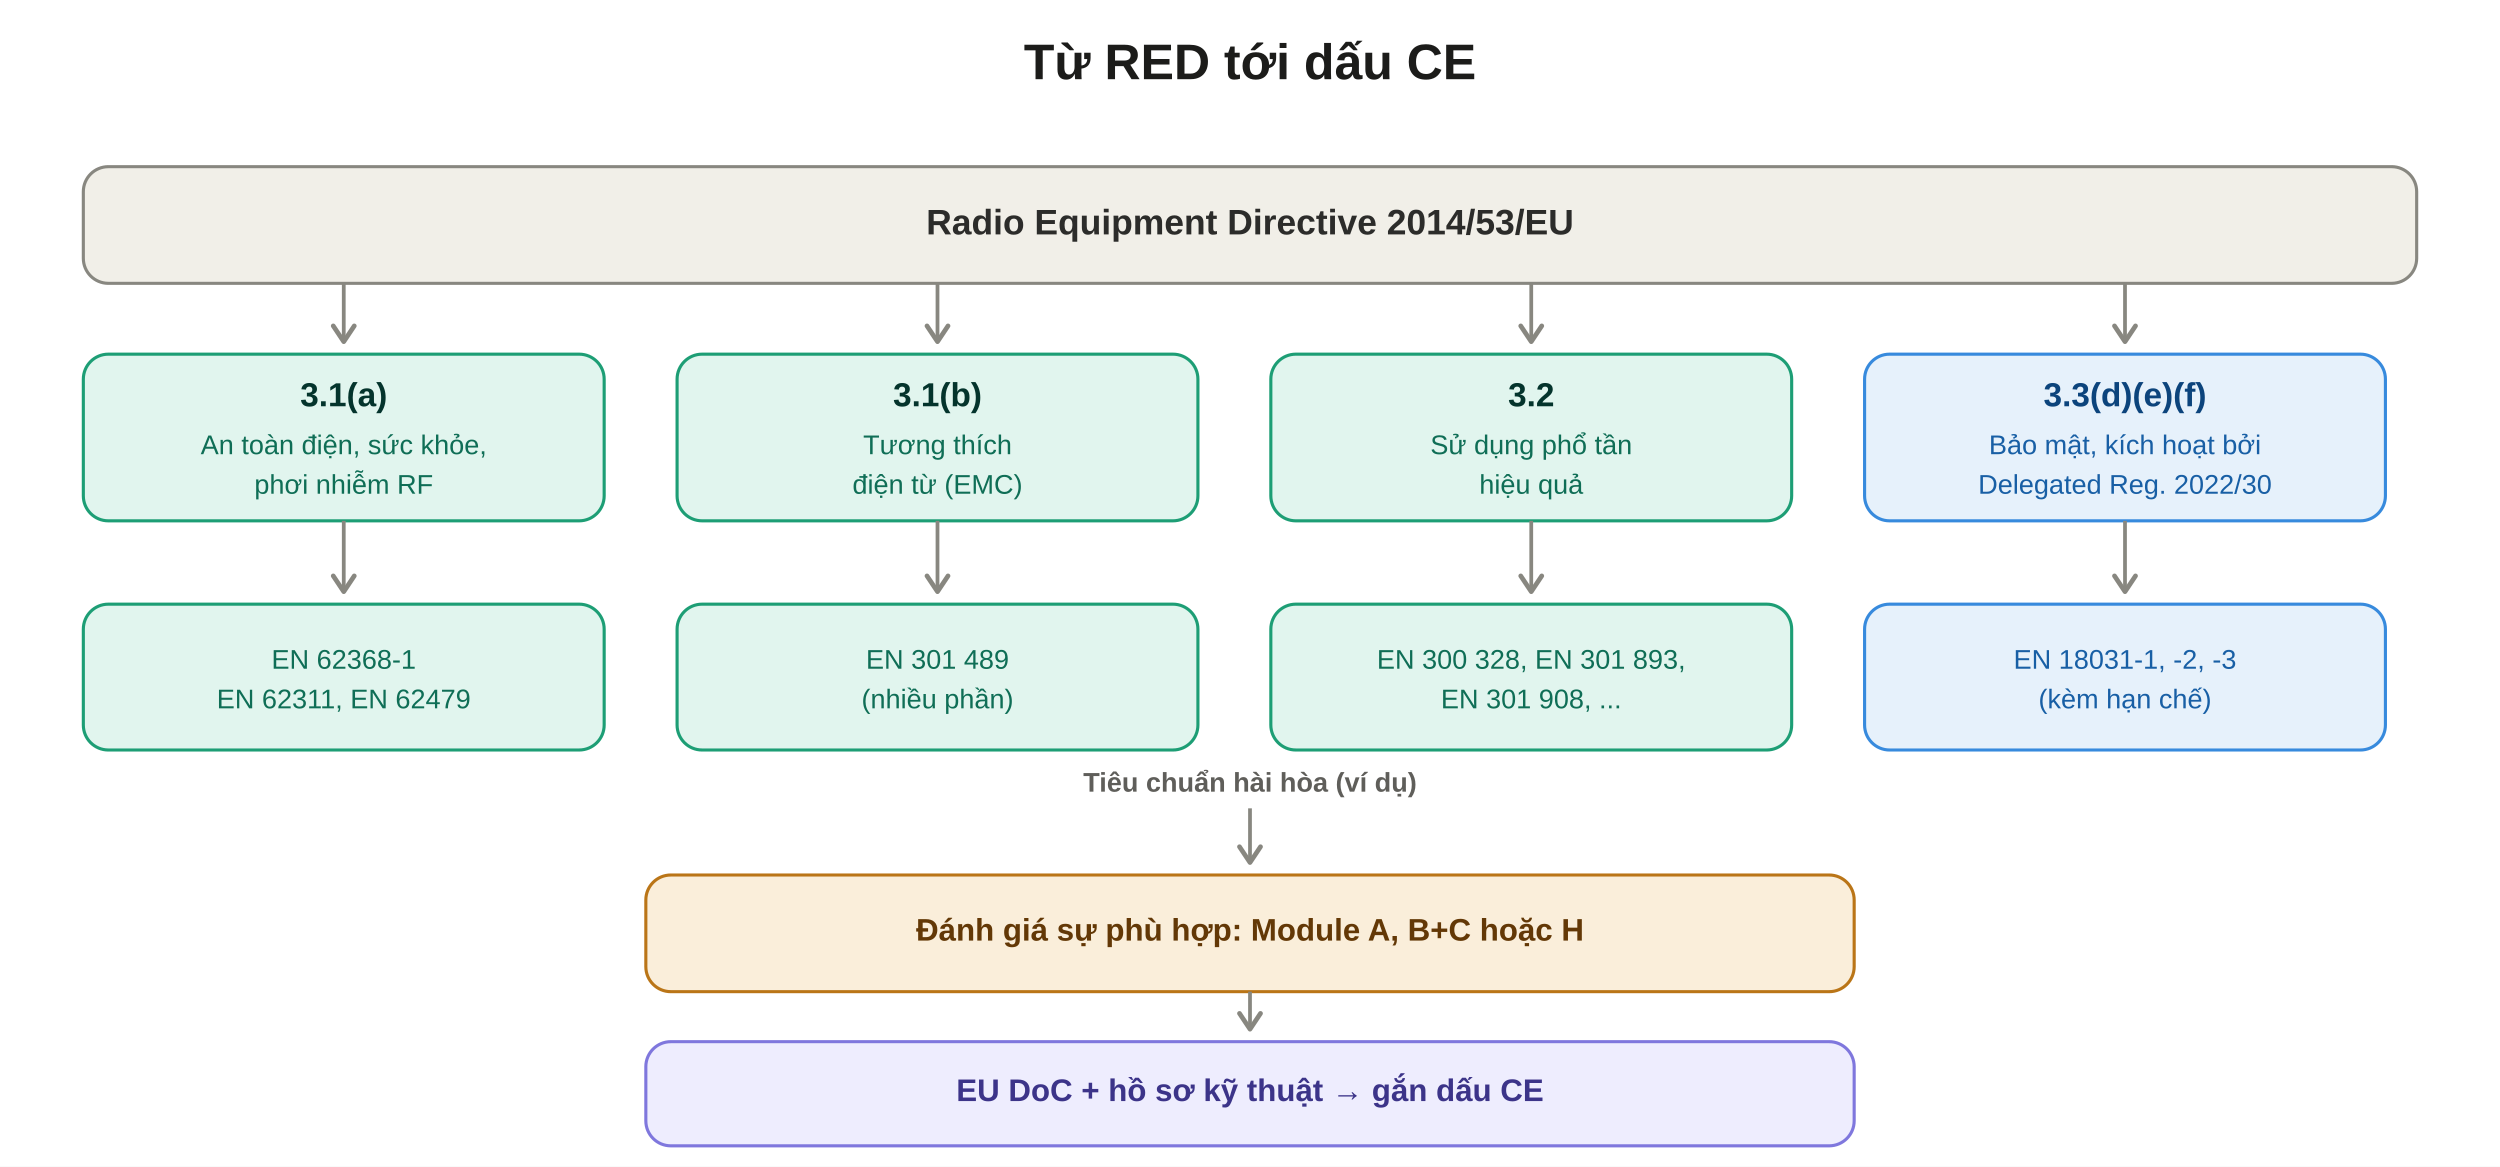
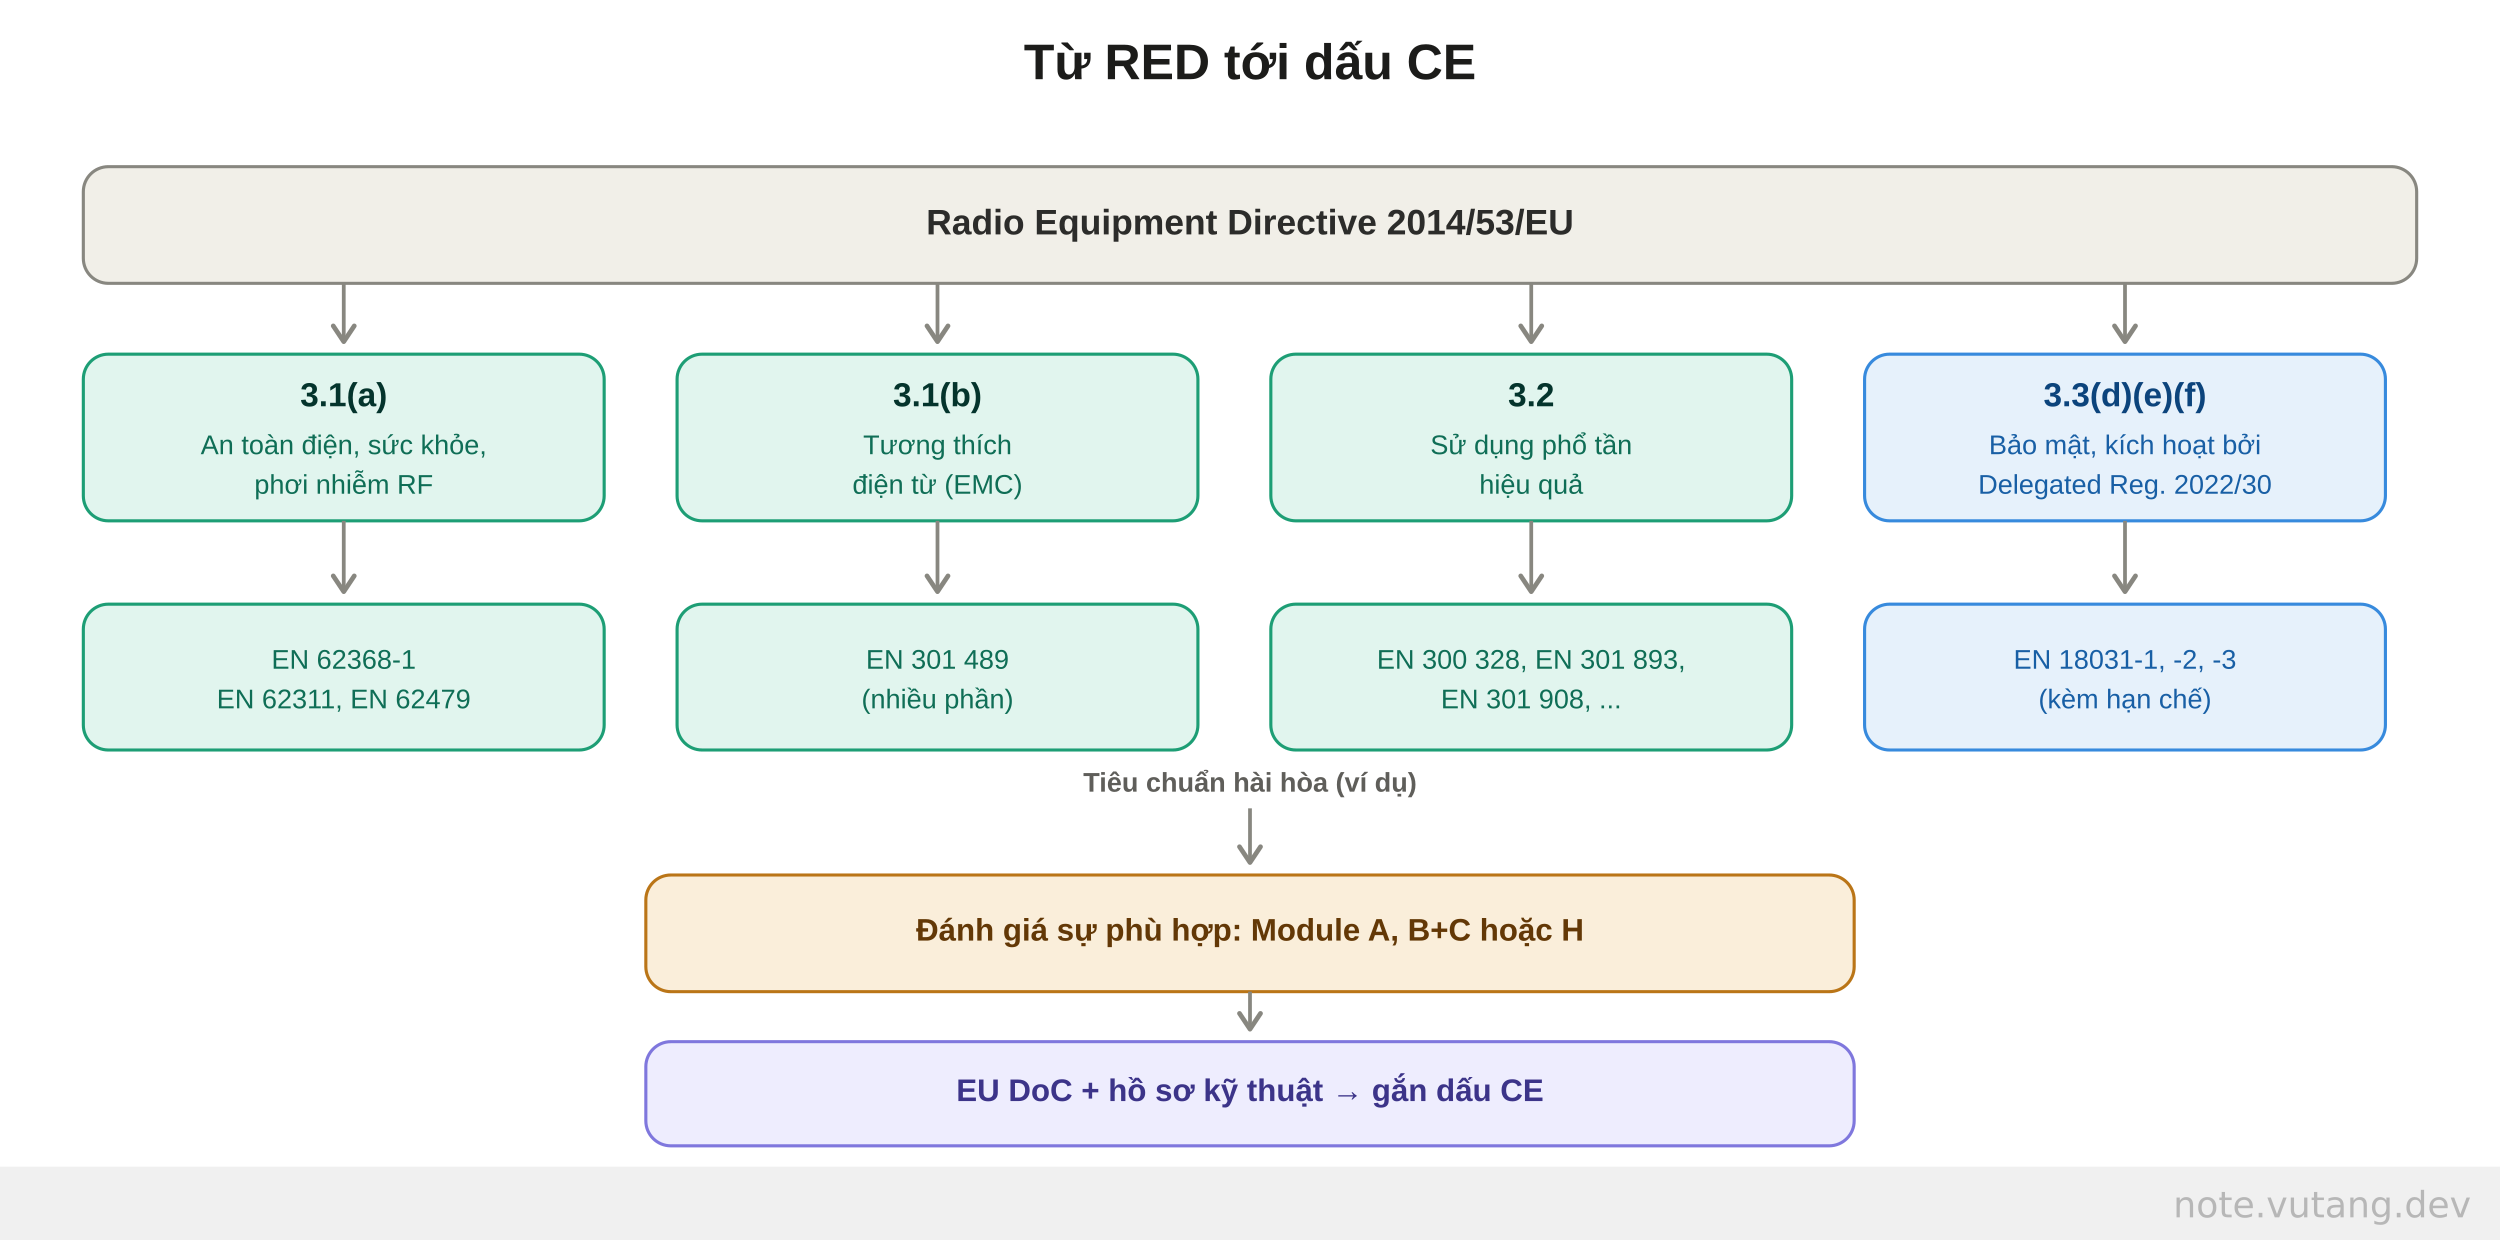
- <svg xmlns="http://www.w3.org/2000/svg" width="1200" height="560" viewBox="0 0 1200 560" font-family="Arial, Helvetica, sans-serif">
+ <svg xmlns="http://www.w3.org/2000/svg" width="1200" height="594.74" viewBox="0 0 1200 594.74" font-family="Arial, Helvetica, sans-serif">
  <defs>
    <marker id="arrow" viewBox="0 0 10 10" refX="8" refY="5" markerWidth="7" markerHeight="7" orient="auto-start-reverse">
      <path d="M2 1L8 5L2 9" fill="none" stroke="#888780" stroke-width="1.8" stroke-linecap="round" stroke-linejoin="round" />
    </marker>
  </defs>
  <rect width="1200" height="560" fill="#ffffff" />
  <text x="600.0" y="38" font-size="24" font-weight="700" fill="#1c1c1a" text-anchor="middle">Từ RED tới dấu CE</text>
  <rect x="40" y="80" width="1120" height="56" rx="12" fill="#F1EFE8" stroke="#888780" stroke-width="1.5" />
  <text x="600.0" y="112.5" font-size="17" font-weight="700" fill="#2C2C2A" text-anchor="middle">Radio Equipment Directive 2014/53/EU</text>
  <line x1="165" y1="136" x2="165" y2="164" stroke="#888780" stroke-width="1.8" marker-end="url(#arrow)" />
  <rect x="40" y="170" width="250" height="80" rx="12" fill="#E1F5EE" stroke="#1D9E75" stroke-width="1.5" />
  <text x="165.0" y="195.0" font-size="16" font-weight="700" fill="#04342C" text-anchor="middle">3.1(a)</text>
  <text x="165.0" y="218.0" font-size="13" fill="#0F6E56" text-anchor="middle">An toàn điện, sức khỏe,</text>
  <text x="165.0" y="237.0" font-size="13" fill="#0F6E56" text-anchor="middle">phơi nhiễm RF</text>
  <line x1="165" y1="250" x2="165" y2="284" stroke="#888780" stroke-width="1.8" marker-end="url(#arrow)" />
  <rect x="40" y="290" width="250" height="70" rx="12" fill="#E1F5EE" stroke="#1D9E75" stroke-width="1.5" />
  <text x="165.0" y="321.0" font-size="13" fill="#0F6E56" text-anchor="middle">EN 62368-1</text>
  <text x="165.0" y="340.0" font-size="13" fill="#0F6E56" text-anchor="middle">EN 62311, EN 62479</text>
  <line x1="450" y1="136" x2="450" y2="164" stroke="#888780" stroke-width="1.8" marker-end="url(#arrow)" />
  <rect x="325" y="170" width="250" height="80" rx="12" fill="#E1F5EE" stroke="#1D9E75" stroke-width="1.5" />
  <text x="450.0" y="195.0" font-size="16" font-weight="700" fill="#04342C" text-anchor="middle">3.1(b)</text>
  <text x="450.0" y="218.0" font-size="13" fill="#0F6E56" text-anchor="middle">Tương thích</text>
  <text x="450.0" y="237.0" font-size="13" fill="#0F6E56" text-anchor="middle">điện từ (EMC)</text>
  <line x1="450" y1="250" x2="450" y2="284" stroke="#888780" stroke-width="1.8" marker-end="url(#arrow)" />
  <rect x="325" y="290" width="250" height="70" rx="12" fill="#E1F5EE" stroke="#1D9E75" stroke-width="1.5" />
  <text x="450.0" y="321.0" font-size="13" fill="#0F6E56" text-anchor="middle">EN 301 489</text>
  <text x="450.0" y="340.0" font-size="13" fill="#0F6E56" text-anchor="middle">(nhiều phần)</text>
  <line x1="735" y1="136" x2="735" y2="164" stroke="#888780" stroke-width="1.8" marker-end="url(#arrow)" />
  <rect x="610" y="170" width="250" height="80" rx="12" fill="#E1F5EE" stroke="#1D9E75" stroke-width="1.5" />
  <text x="735.0" y="195.0" font-size="16" font-weight="700" fill="#04342C" text-anchor="middle">3.2</text>
  <text x="735.0" y="218.0" font-size="13" fill="#0F6E56" text-anchor="middle">Sử dụng phổ tần</text>
  <text x="735.0" y="237.0" font-size="13" fill="#0F6E56" text-anchor="middle">hiệu quả</text>
  <line x1="735" y1="250" x2="735" y2="284" stroke="#888780" stroke-width="1.8" marker-end="url(#arrow)" />
  <rect x="610" y="290" width="250" height="70" rx="12" fill="#E1F5EE" stroke="#1D9E75" stroke-width="1.5" />
  <text x="735.0" y="321.0" font-size="13" fill="#0F6E56" text-anchor="middle">EN 300 328, EN 301 893,</text>
  <text x="735.0" y="340.0" font-size="13" fill="#0F6E56" text-anchor="middle">EN 301 908, ...</text>
  <line x1="1020" y1="136" x2="1020" y2="164" stroke="#888780" stroke-width="1.8" marker-end="url(#arrow)" />
  <rect x="895" y="170" width="250" height="80" rx="12" fill="#E6F1FB" stroke="#378ADD" stroke-width="1.5" />
  <text x="1020.0" y="195.0" font-size="16" font-weight="700" fill="#0C447C" text-anchor="middle">3.3(d)(e)(f)</text>
  <text x="1020.0" y="218.0" font-size="13" fill="#185FA5" text-anchor="middle">Bảo mật, kích hoạt bởi</text>
  <text x="1020.0" y="237.0" font-size="13" fill="#185FA5" text-anchor="middle">Delegated Reg. 2022/30</text>
  <line x1="1020" y1="250" x2="1020" y2="284" stroke="#888780" stroke-width="1.8" marker-end="url(#arrow)" />
  <rect x="895" y="290" width="250" height="70" rx="12" fill="#E6F1FB" stroke="#378ADD" stroke-width="1.5" />
  <text x="1020.0" y="321.0" font-size="13" fill="#185FA5" text-anchor="middle">EN 18031-1, -2, -3</text>
  <text x="1020.0" y="340.0" font-size="13" fill="#185FA5" text-anchor="middle">(kèm hạn chế)</text>
  <text x="20" y="215" font-size="12" fill="#2C2C2A" text-anchor="middle" />
  <text x="600" y="380" font-size="13" font-weight="700" fill="#5F5E5A" text-anchor="middle">Tiêu chuẩn hài hòa (ví dụ)</text>
  <line x1="600" y1="388" x2="600" y2="414" stroke="#888780" stroke-width="1.8" marker-end="url(#arrow)" />
  <rect x="310" y="420" width="580" height="56" rx="12" fill="#FAEEDA" stroke="#BA7517" stroke-width="1.5" />
  <text x="600.0" y="451.5" font-size="15" font-weight="700" fill="#633806" text-anchor="middle">Đánh giá sự phù hợp: Module A, B+C hoặc H</text>
  <line x1="600" y1="476" x2="600" y2="494" stroke="#888780" stroke-width="1.8" marker-end="url(#arrow)" />
  <rect x="310" y="500" width="580" height="50" rx="12" fill="#EEEDFE" stroke="#7F77DD" stroke-width="1.5" />
  <text x="600.0" y="528.5" font-size="15" font-weight="700" fill="#3C3489" text-anchor="middle">EU DoC + hồ sơ kỹ thuật  →  gắn dấu CE</text>
+   <text id="wm" x="1186.11" y="584.32" text-anchor="end" font-size="17.37" font-family="DejaVu Sans, sans-serif" style="fill:#888;fill-opacity:0.55">note.vutang.dev</text>
</svg>
